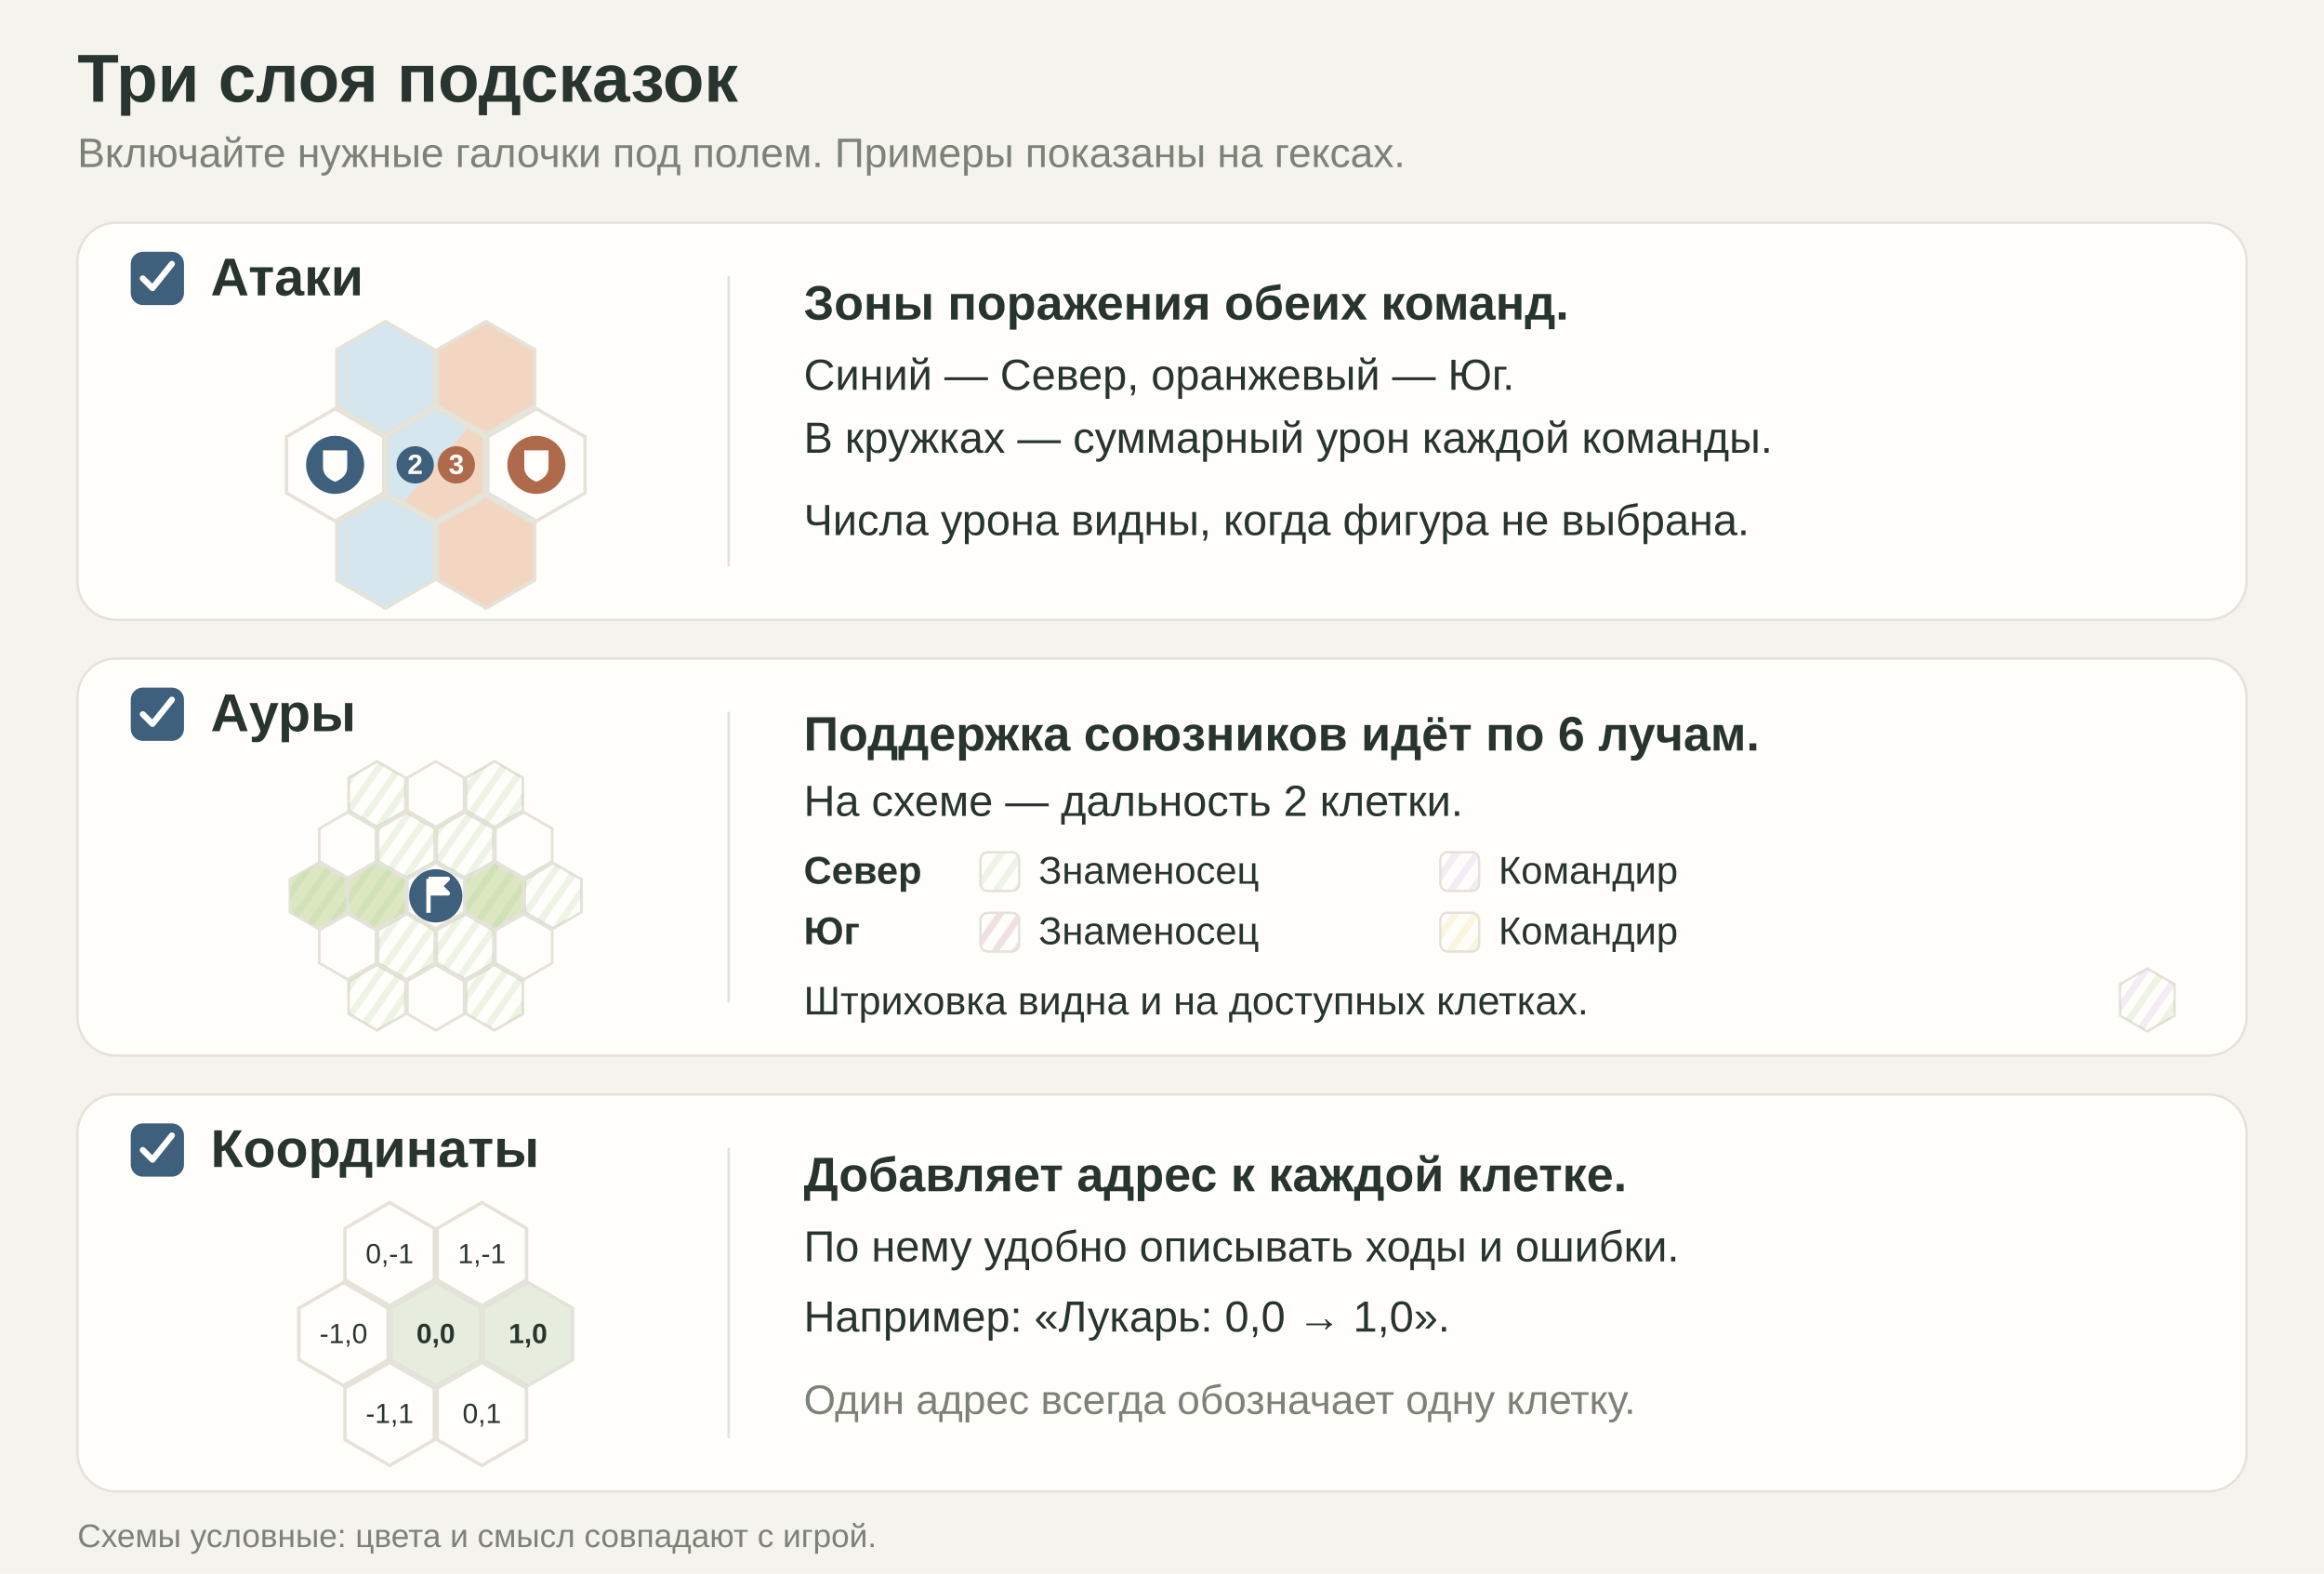
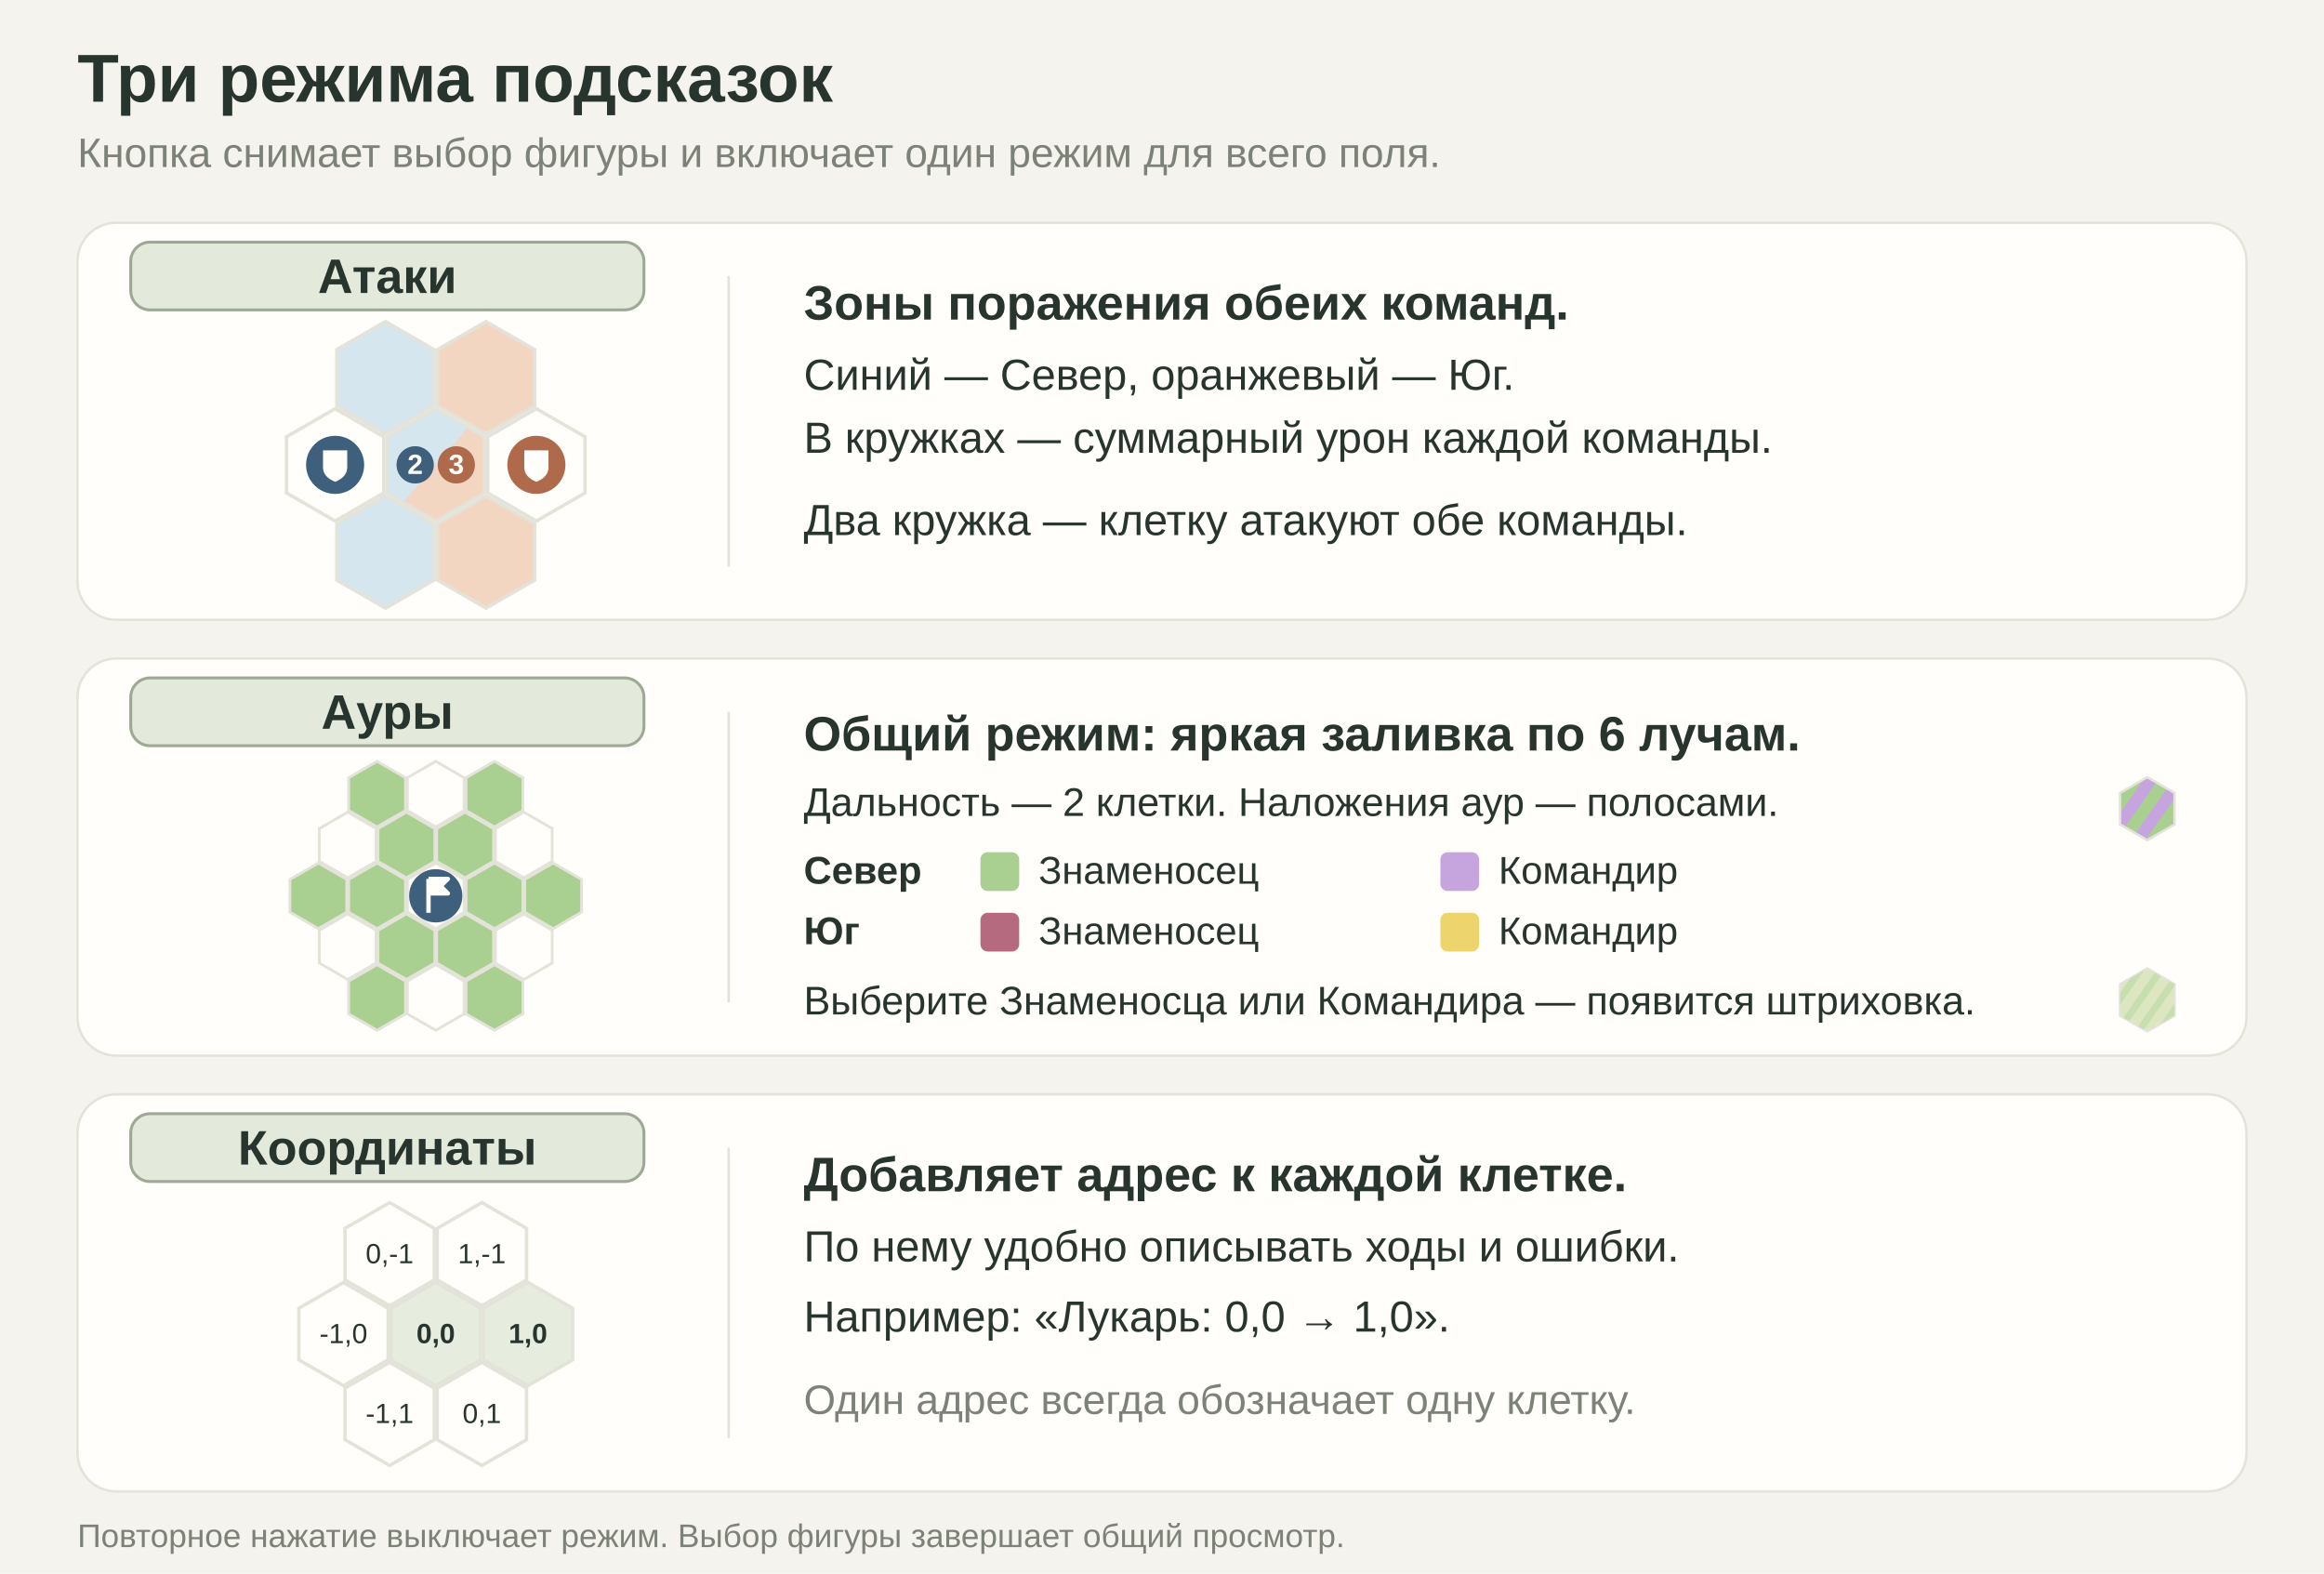
<svg xmlns="http://www.w3.org/2000/svg" width="960" height="650" viewBox="0 0 960 650" role="img" aria-labelledby="title desc">
  <defs>
    <linearGradient id="attackOverlap" x1="0" y1="0" x2="1" y2="1">
      <stop offset="50%" stop-color="#d6e6ef" />
      <stop offset="50%" stop-color="#f3d6c2" />
    </linearGradient>
    <pattern id="auraNorthFlag" width="7" height="7" patternUnits="userSpaceOnUse" patternTransform="rotate(35)">
-       <path d="M2 0 V7" fill="none" stroke="#a9cf91" stroke-width="2.8" stroke-opacity=".2" />
+       <path d="M2 0 V7" fill="none" stroke="#a9cf91" stroke-width="2.8" stroke-opacity=".4" />
    </pattern>
-     <pattern id="auraNorthCommander" width="7" height="7" patternUnits="userSpaceOnUse" patternTransform="rotate(35)">
-       <path d="M2 0 V7" fill="none" stroke="#c6a5df" stroke-width="2.8" stroke-opacity=".2" />
+     <pattern id="auraNorthCommander" width="7" height="7" patternUnits="userSpaceOnUse" patternTransform="rotate(-35)">
+       <path d="M2 0 V7" fill="none" stroke="#c6a5df" stroke-width="2.8" stroke-opacity=".4" />
    </pattern>
    <pattern id="auraSouthFlag" width="7" height="7" patternUnits="userSpaceOnUse" patternTransform="rotate(35)">
-       <path d="M2 0 V7" fill="none" stroke="#b66a80" stroke-width="2.8" stroke-opacity=".2" />
+       <path d="M2 0 V7" fill="none" stroke="#b66a80" stroke-width="2.8" stroke-opacity=".4" />
    </pattern>
-     <pattern id="auraSouthCommander" width="7" height="7" patternUnits="userSpaceOnUse" patternTransform="rotate(35)">
-       <path d="M2 0 V7" fill="none" stroke="#edd46c" stroke-width="2.8" stroke-opacity=".2" />
+     <pattern id="auraSouthCommander" width="7" height="7" patternUnits="userSpaceOnUse" patternTransform="rotate(-35)">
+       <path d="M2 0 V7" fill="none" stroke="#edd46c" stroke-width="2.8" stroke-opacity=".4" />
    </pattern>
-     <pattern id="auraOverlap" width="12" height="12" patternUnits="userSpaceOnUse" patternTransform="rotate(35)">
-       <path d="M2 0 V12" fill="none" stroke="#a9cf91" stroke-width="2.8" stroke-opacity=".2" />
-       <path d="M8 0 V12" fill="none" stroke="#c6a5df" stroke-width="2.8" stroke-opacity=".2" />
+     <pattern id="auraFilledOverlap" width="10" height="10" patternUnits="userSpaceOnUse" patternTransform="rotate(35)">
+       <rect width="10" height="10" fill="#a9cf91" />
+       <rect width="5" height="10" fill="#c6a5df" />
    </pattern>
  </defs>
  <g font-family="Arial, sans-serif">
    <rect width="960" height="650" fill="#f5f3ed" />
-     <text x="32" y="42" font-size="28" fill="#28352f" font-weight="700">Три слоя подсказок</text>
-     <text x="32" y="69" font-size="17" fill="#7d8278" font-weight="400">Включайте нужные галочки под полем. Примеры показаны на гексах.</text>
+     <text x="32" y="42" font-size="28" fill="#28352f" font-weight="700">Три режима подсказок</text>
+     <text x="32" y="69" font-size="17" fill="#7d8278" font-weight="400">Кнопка снимает выбор фигуры и включает один режим для всего поля.</text>
    <rect x="32" y="92" width="896" height="164" rx="16" fill="#fffefb" stroke="#e4e3d9" />
    <path d="M301 114 V234" stroke="#e4e3d9" />
    <rect x="32" y="272" width="896" height="164" rx="16" fill="#fffefb" stroke="#e4e3d9" />
    <path d="M301 294 V414" stroke="#e4e3d9" />
    <rect x="32" y="452" width="896" height="164" rx="16" fill="#fffefb" stroke="#e4e3d9" />
    <path d="M301 474 V594" stroke="#e4e3d9" />
-     <rect x="54" y="104" width="22" height="22" rx="5" fill="#3e607c" />
-     <path d="M59 115 l4 4 8-10" fill="none" stroke="#fffefb" stroke-width="2.5" stroke-linecap="round" stroke-linejoin="round" />
-     <text x="87" y="122" font-size="22" fill="#28352f" font-weight="700">Атаки</text>
+     <rect x="54" y="100" width="212" height="28" rx="8" fill="#e4eadb" stroke="#9da996" stroke-width="1.2" />
+     <text x="160" y="121" font-size="20" fill="#28352f" font-weight="700" text-anchor="middle">Атаки</text>
    <polygon points="179.31,144.40 179.31,167.60 159.22,179.20 139.12,167.60 139.12,144.40 159.22,132.80" fill="#d6e6ef" stroke="#e4e3d9" stroke-width="1.4" />
    <polygon points="220.88,144.40 220.88,167.60 200.78,179.20 180.69,167.60 180.69,144.40 200.78,132.80" fill="#f3d6c2" stroke="#e4e3d9" stroke-width="1.4" />
    <polygon points="158.52,180.40 158.52,203.60 138.43,215.20 118.34,203.60 118.34,180.40 138.43,168.80" fill="#fffefb" stroke="#e4e3d9" stroke-width="1.4" />
    <polygon points="200.09,180.40 200.09,203.60 180.00,215.20 159.91,203.60 159.91,180.40 180.00,168.80" fill="url(#attackOverlap)" stroke="#e4e3d9" stroke-width="1.4" />
    <polygon points="241.66,180.40 241.66,203.60 221.57,215.20 201.48,203.60 201.48,180.40 221.57,168.80" fill="#fffefb" stroke="#e4e3d9" stroke-width="1.4" />
    <polygon points="179.31,216.40 179.31,239.60 159.22,251.20 139.12,239.60 139.12,216.40 159.22,204.80" fill="#d6e6ef" stroke="#e4e3d9" stroke-width="1.4" />
    <polygon points="220.88,216.40 220.88,239.60 200.78,251.20 180.69,239.60 180.69,216.40 200.78,204.80" fill="#f3d6c2" stroke="#e4e3d9" stroke-width="1.4" />
    <circle cx="138.43" cy="192.00" r="12" fill="#3e607c" />
    <path d="M133.43 186.00 H143.43 V193.00 Q143.43 197.00 138.43 199.00 Q133.43 197.00 133.43 193.00 Z" fill="#fffefb" />
    <circle cx="221.57" cy="192.00" r="12" fill="#af6a4b" />
    <path d="M216.57 186.00 H226.57 V193.00 Q226.57 197.00 221.57 199.00 Q216.57 197.00 216.57 193.00 Z" fill="#fffefb" />
    <circle cx="171.5" cy="192" r="7.7" fill="#3e607c" />
    <text x="171.5" y="192.5" font-size="11.5" fill="#fffefb" font-weight="700" text-anchor="middle" dominant-baseline="middle">2</text>
    <circle cx="188.5" cy="192" r="7.7" fill="#af6a4b" />
    <text x="188.5" y="192.5" font-size="11.5" fill="#fffefb" font-weight="700" text-anchor="middle" dominant-baseline="middle">3</text>
    <text x="332" y="132" font-size="20" fill="#28352f" font-weight="700">Зоны поражения обеих команд.</text>
    <text x="332" y="161" font-size="18" fill="#28352f" font-weight="400">Синий — Север, оранжевый — Юг.</text>
    <text x="332" y="187" font-size="18" fill="#28352f" font-weight="400">В кружках — суммарный урон каждой команды.</text>
-     <text x="332" y="221" font-size="18" fill="#28352f" font-weight="400">Числа урона видны, когда фигура не выбрана.</text>
-     <rect x="54" y="284" width="22" height="22" rx="5" fill="#3e607c" />
-     <path d="M59 295 l4 4 8-10" fill="none" stroke="#fffefb" stroke-width="2.5" stroke-linecap="round" stroke-linejoin="round" />
-     <text x="87" y="302" font-size="22" fill="#28352f" font-weight="700">Ауры</text>
-     <polygon points="167.49,321.23 167.49,334.77 155.75,341.55 144.02,334.77 144.02,321.23 155.75,314.45" fill="#fffefb" stroke="#e4e3d9" stroke-width="1.15" />
-     <polygon points="167.49,321.23 167.49,334.77 155.75,341.55 144.02,334.77 144.02,321.23 155.75,314.45" fill="url(#auraNorthFlag)" />
+     <text x="332" y="221" font-size="18" fill="#28352f" font-weight="400">Два кружка — клетку атакуют обе команды.</text>
+     <rect x="54" y="280" width="212" height="28" rx="8" fill="#e4eadb" stroke="#9da996" stroke-width="1.2" />
+     <text x="160" y="301" font-size="20" fill="#28352f" font-weight="700" text-anchor="middle">Ауры</text>
+     <polygon points="167.49,321.23 167.49,334.77 155.75,341.55 144.02,334.77 144.02,321.23 155.75,314.45" fill="#a9cf91" stroke="#e4e3d9" stroke-width="1.15" />
    <polygon points="191.73,321.23 191.73,334.77 180.00,341.55 168.27,334.77 168.27,321.23 180.00,314.45" fill="#fffefb" stroke="#e4e3d9" stroke-width="1.15" />
-     <polygon points="215.98,321.23 215.98,334.77 204.25,341.55 192.51,334.77 192.51,321.23 204.25,314.45" fill="#fffefb" stroke="#e4e3d9" stroke-width="1.15" />
-     <polygon points="215.98,321.23 215.98,334.77 204.25,341.55 192.51,334.77 192.51,321.23 204.25,314.45" fill="url(#auraNorthFlag)" />
+     <polygon points="215.98,321.23 215.98,334.77 204.25,341.55 192.51,334.77 192.51,321.23 204.25,314.45" fill="#a9cf91" stroke="#e4e3d9" stroke-width="1.15" />
    <polygon points="155.36,342.23 155.36,355.77 143.63,362.55 131.89,355.77 131.89,342.23 143.63,335.45" fill="#fffefb" stroke="#e4e3d9" stroke-width="1.15" />
-     <polygon points="179.61,342.23 179.61,355.77 167.88,362.55 156.14,355.77 156.14,342.23 167.88,335.45" fill="#fffefb" stroke="#e4e3d9" stroke-width="1.15" />
-     <polygon points="179.61,342.23 179.61,355.77 167.88,362.55 156.14,355.77 156.14,342.23 167.88,335.45" fill="url(#auraNorthFlag)" />
-     <polygon points="203.86,342.23 203.86,355.77 192.12,362.55 180.39,355.77 180.39,342.23 192.12,335.45" fill="#fffefb" stroke="#e4e3d9" stroke-width="1.15" />
-     <polygon points="203.86,342.23 203.86,355.77 192.12,362.55 180.39,355.77 180.39,342.23 192.12,335.45" fill="url(#auraNorthFlag)" />
+     <polygon points="179.61,342.23 179.61,355.77 167.88,362.55 156.14,355.77 156.14,342.23 167.88,335.45" fill="#a9cf91" stroke="#e4e3d9" stroke-width="1.15" />
+     <polygon points="203.86,342.23 203.86,355.77 192.12,362.55 180.39,355.77 180.39,342.23 192.12,335.45" fill="#a9cf91" stroke="#e4e3d9" stroke-width="1.15" />
    <polygon points="228.11,342.23 228.11,355.77 216.37,362.55 204.64,355.77 204.64,342.23 216.37,335.45" fill="#fffefb" stroke="#e4e3d9" stroke-width="1.15" />
-     <polygon points="143.24,363.23 143.24,376.77 131.50,383.55 119.77,376.77 119.77,363.23 131.50,356.45" fill="#dce7c1" stroke="#e4e3d9" stroke-width="1.15" />
-     <polygon points="143.24,363.23 143.24,376.77 131.50,383.55 119.77,376.77 119.77,363.23 131.50,356.45" fill="url(#auraNorthFlag)" />
-     <polygon points="167.49,363.23 167.49,376.77 155.75,383.55 144.02,376.77 144.02,363.23 155.75,356.45" fill="#dce7c1" stroke="#e4e3d9" stroke-width="1.15" />
-     <polygon points="167.49,363.23 167.49,376.77 155.75,383.55 144.02,376.77 144.02,363.23 155.75,356.45" fill="url(#auraNorthFlag)" />
+     <polygon points="143.24,363.23 143.24,376.77 131.50,383.55 119.77,376.77 119.77,363.23 131.50,356.45" fill="#a9cf91" stroke="#e4e3d9" stroke-width="1.15" />
+     <polygon points="167.49,363.23 167.49,376.77 155.75,383.55 144.02,376.77 144.02,363.23 155.75,356.45" fill="#a9cf91" stroke="#e4e3d9" stroke-width="1.15" />
    <polygon points="191.73,363.23 191.73,376.77 180.00,383.55 168.27,376.77 168.27,363.23 180.00,356.45" fill="#fffefb" stroke="#e4e3d9" stroke-width="1.15" />
-     <polygon points="215.98,363.23 215.98,376.77 204.25,383.55 192.51,376.77 192.51,363.23 204.25,356.45" fill="#dce7c1" stroke="#e4e3d9" stroke-width="1.15" />
-     <polygon points="215.98,363.23 215.98,376.77 204.25,383.55 192.51,376.77 192.51,363.23 204.25,356.45" fill="url(#auraNorthFlag)" />
-     <polygon points="240.23,363.23 240.23,376.77 228.50,383.55 216.76,376.77 216.76,363.23 228.50,356.45" fill="#fffefb" stroke="#e4e3d9" stroke-width="1.15" />
-     <polygon points="240.23,363.23 240.23,376.77 228.50,383.55 216.76,376.77 216.76,363.23 228.50,356.45" fill="url(#auraNorthFlag)" />
+     <polygon points="215.98,363.23 215.98,376.77 204.25,383.55 192.51,376.77 192.51,363.23 204.25,356.45" fill="#a9cf91" stroke="#e4e3d9" stroke-width="1.15" />
+     <polygon points="240.23,363.23 240.23,376.77 228.50,383.55 216.76,376.77 216.76,363.23 228.50,356.45" fill="#a9cf91" stroke="#e4e3d9" stroke-width="1.15" />
    <polygon points="155.36,384.23 155.36,397.77 143.63,404.55 131.89,397.77 131.89,384.23 143.63,377.45" fill="#fffefb" stroke="#e4e3d9" stroke-width="1.15" />
-     <polygon points="179.61,384.23 179.61,397.77 167.88,404.55 156.14,397.77 156.14,384.23 167.88,377.45" fill="#fffefb" stroke="#e4e3d9" stroke-width="1.15" />
-     <polygon points="179.61,384.23 179.61,397.77 167.88,404.55 156.14,397.77 156.14,384.23 167.88,377.45" fill="url(#auraNorthFlag)" />
-     <polygon points="203.86,384.23 203.86,397.77 192.12,404.55 180.39,397.77 180.39,384.23 192.12,377.45" fill="#fffefb" stroke="#e4e3d9" stroke-width="1.15" />
-     <polygon points="203.86,384.23 203.86,397.77 192.12,404.55 180.39,397.77 180.39,384.23 192.12,377.45" fill="url(#auraNorthFlag)" />
+     <polygon points="179.61,384.23 179.61,397.77 167.88,404.55 156.14,397.77 156.14,384.23 167.88,377.45" fill="#a9cf91" stroke="#e4e3d9" stroke-width="1.15" />
+     <polygon points="203.86,384.23 203.86,397.77 192.12,404.55 180.39,397.77 180.39,384.23 192.12,377.45" fill="#a9cf91" stroke="#e4e3d9" stroke-width="1.15" />
    <polygon points="228.11,384.23 228.11,397.77 216.37,404.55 204.64,397.77 204.64,384.23 216.37,377.45" fill="#fffefb" stroke="#e4e3d9" stroke-width="1.15" />
-     <polygon points="167.49,405.23 167.49,418.77 155.75,425.55 144.02,418.77 144.02,405.23 155.75,398.45" fill="#fffefb" stroke="#e4e3d9" stroke-width="1.15" />
-     <polygon points="167.49,405.23 167.49,418.77 155.75,425.55 144.02,418.77 144.02,405.23 155.75,398.45" fill="url(#auraNorthFlag)" />
+     <polygon points="167.49,405.23 167.49,418.77 155.75,425.55 144.02,418.77 144.02,405.23 155.75,398.45" fill="#a9cf91" stroke="#e4e3d9" stroke-width="1.15" />
    <polygon points="191.73,405.23 191.73,418.77 180.00,425.55 168.27,418.77 168.27,405.23 180.00,398.45" fill="#fffefb" stroke="#e4e3d9" stroke-width="1.15" />
-     <polygon points="215.98,405.23 215.98,418.77 204.25,425.55 192.51,418.77 192.51,405.23 204.25,398.45" fill="#fffefb" stroke="#e4e3d9" stroke-width="1.15" />
-     <polygon points="215.98,405.23 215.98,418.77 204.25,425.55 192.51,418.77 192.51,405.23 204.25,398.45" fill="url(#auraNorthFlag)" />
+     <polygon points="215.98,405.23 215.98,418.77 204.25,425.55 192.51,418.77 192.51,405.23 204.25,398.45" fill="#a9cf91" stroke="#e4e3d9" stroke-width="1.15" />
    <circle cx="180" cy="370" r="11" fill="#3e607c" />
    <path d="M177 377 V363 M177 363 H185 L182 366 185 369 H177" fill="#fffefb" stroke="#fffefb" stroke-width="1.8" stroke-linejoin="round" />
-     <text x="332" y="310" font-size="20" fill="#28352f" font-weight="700">Поддержка союзников идёт по 6 лучам.</text>
-     <text x="332" y="337" font-size="18" fill="#28352f" font-weight="400">На схеме — дальность 2 клетки.</text>
+     <text x="332" y="310" font-size="20" fill="#28352f" font-weight="700">Общий режим: яркая заливка по 6 лучам.</text>
+     <text x="332" y="337" font-size="16.5" fill="#28352f" font-weight="400">Дальность — 2 клетки. Наложения аур — полосами.</text>
+     <polygon points="898.26,327.50 898.26,340.50 887.00,347.00 875.74,340.50 875.74,327.50 887.00,321.00" fill="url(#auraFilledOverlap)" stroke="#e4e3d9" stroke-width="1" />
    <text x="332" y="365" font-size="16" fill="#28352f" font-weight="700">Север</text>
-     <rect x="405" y="352" width="16" height="16" rx="3" fill="url(#auraNorthFlag)" stroke="#e4e3d9" />
+     <rect x="405" y="352" width="16" height="16" rx="3" fill="#a9cf91" />
    <text x="429" y="365" font-size="16" fill="#28352f" font-weight="400">Знаменосец</text>
-     <rect x="595" y="352" width="16" height="16" rx="3" fill="url(#auraNorthCommander)" stroke="#e4e3d9" />
+     <rect x="595" y="352" width="16" height="16" rx="3" fill="#c6a5df" />
    <text x="619" y="365" font-size="16" fill="#28352f" font-weight="400">Командир</text>
    <text x="332" y="390" font-size="16" fill="#28352f" font-weight="700">Юг</text>
-     <rect x="405" y="377" width="16" height="16" rx="3" fill="url(#auraSouthFlag)" stroke="#e4e3d9" />
+     <rect x="405" y="377" width="16" height="16" rx="3" fill="#b66a80" />
    <text x="429" y="390" font-size="16" fill="#28352f" font-weight="400">Знаменосец</text>
-     <rect x="595" y="377" width="16" height="16" rx="3" fill="url(#auraSouthCommander)" stroke="#e4e3d9" />
+     <rect x="595" y="377" width="16" height="16" rx="3" fill="#edd46c" />
    <text x="619" y="390" font-size="16" fill="#28352f" font-weight="400">Командир</text>
-     <text x="332" y="419" font-size="16.5" fill="#28352f" font-weight="400">Штриховка видна и на доступных клетках.</text>
-     <polygon points="898.26,406.50 898.26,419.50 887.00,426.00 875.74,419.50 875.74,406.50 887.00,400.00" fill="#fffefb" stroke="#e4e3d9" stroke-width="1" />
-     <polygon points="898.26,406.50 898.26,419.50 887.00,426.00 875.74,419.50 875.74,406.50 887.00,400.00" fill="url(#auraOverlap)" />
-     <rect x="54" y="464" width="22" height="22" rx="5" fill="#3e607c" />
-     <path d="M59 475 l4 4 8-10" fill="none" stroke="#fffefb" stroke-width="2.5" stroke-linecap="round" stroke-linejoin="round" />
-     <text x="87" y="482" font-size="22" fill="#28352f" font-weight="700">Координаты</text>
+     <text x="332" y="419" font-size="16.5" fill="#28352f" font-weight="400">Выберите Знаменосца или Командира — появится штриховка.</text>
+     <polygon points="898.26,406.50 898.26,419.50 887.00,426.00 875.74,419.50 875.74,406.50 887.00,400.00" fill="#dce7c1" stroke="#e4e3d9" stroke-width="1" />
+     <polygon points="898.26,406.50 898.26,419.50 887.00,426.00 875.74,419.50 875.74,406.50 887.00,400.00" fill="url(#auraNorthFlag)" />
+     <rect x="54" y="460" width="212" height="28" rx="8" fill="#e4eadb" stroke="#9da996" stroke-width="1.2" />
+     <text x="160" y="481" font-size="20" fill="#28352f" font-weight="700" text-anchor="middle">Координаты</text>
    <polygon points="179.39,507.35 179.39,528.65 160.95,539.30 142.50,528.65 142.50,507.35 160.95,496.70" fill="#fffefb" stroke="#e4e3d9" stroke-width="1.4" />
    <text x="160.95" y="518.50" font-size="11.5" fill="#28352f" font-weight="400" text-anchor="middle" dominant-baseline="middle">0,-1</text>
    <polygon points="217.50,507.35 217.50,528.65 199.05,539.30 180.61,528.65 180.61,507.35 199.05,496.70" fill="#fffefb" stroke="#e4e3d9" stroke-width="1.4" />
    <text x="199.05" y="518.50" font-size="11.5" fill="#28352f" font-weight="400" text-anchor="middle" dominant-baseline="middle">1,-1</text>
    <polygon points="160.34,540.35 160.34,561.65 141.89,572.30 123.45,561.65 123.45,540.35 141.89,529.70" fill="#fffefb" stroke="#e4e3d9" stroke-width="1.4" />
    <text x="141.89" y="551.50" font-size="11.5" fill="#28352f" font-weight="400" text-anchor="middle" dominant-baseline="middle">-1,0</text>
    <polygon points="198.45,540.35 198.45,561.65 180.00,572.30 161.55,561.65 161.55,540.35 180.00,529.70" fill="#e6eddf" stroke="#e4e3d9" stroke-width="1.4" />
    <text x="180.00" y="551.50" font-size="11.5" fill="#28352f" font-weight="700" text-anchor="middle" dominant-baseline="middle">0,0</text>
    <polygon points="236.55,540.35 236.55,561.65 218.11,572.30 199.66,561.65 199.66,540.35 218.11,529.70" fill="#e6eddf" stroke="#e4e3d9" stroke-width="1.4" />
    <text x="218.11" y="551.50" font-size="11.5" fill="#28352f" font-weight="700" text-anchor="middle" dominant-baseline="middle">1,0</text>
    <polygon points="179.39,573.35 179.39,594.65 160.95,605.30 142.50,594.65 142.50,573.35 160.95,562.70" fill="#fffefb" stroke="#e4e3d9" stroke-width="1.4" />
    <text x="160.95" y="584.50" font-size="11.5" fill="#28352f" font-weight="400" text-anchor="middle" dominant-baseline="middle">-1,1</text>
    <polygon points="217.50,573.35 217.50,594.65 199.05,605.30 180.61,594.65 180.61,573.35 199.05,562.70" fill="#fffefb" stroke="#e4e3d9" stroke-width="1.4" />
    <text x="199.05" y="584.50" font-size="11.5" fill="#28352f" font-weight="400" text-anchor="middle" dominant-baseline="middle">0,1</text>
    <text x="332" y="492" font-size="20" fill="#28352f" font-weight="700">Добавляет адрес к каждой клетке.</text>
    <text x="332" y="521" font-size="18" fill="#28352f" font-weight="400">По нему удобно описывать ходы и ошибки.</text>
    <text x="332" y="550" font-size="18" fill="#28352f" font-weight="400">Например: «Лукарь: 0,0 → 1,0».</text>
    <text x="332" y="584" font-size="17" fill="#7d8278" font-weight="400">Один адрес всегда обозначает одну клетку.</text>
-     <text x="32" y="639" font-size="13.5" fill="#7d8278" font-weight="400">Схемы условные: цвета и смысл совпадают с игрой.</text>
+     <text x="32" y="639" font-size="13.5" fill="#7d8278" font-weight="400">Повторное нажатие выключает режим. Выбор фигуры завершает общий просмотр.</text>
  </g>
</svg>
